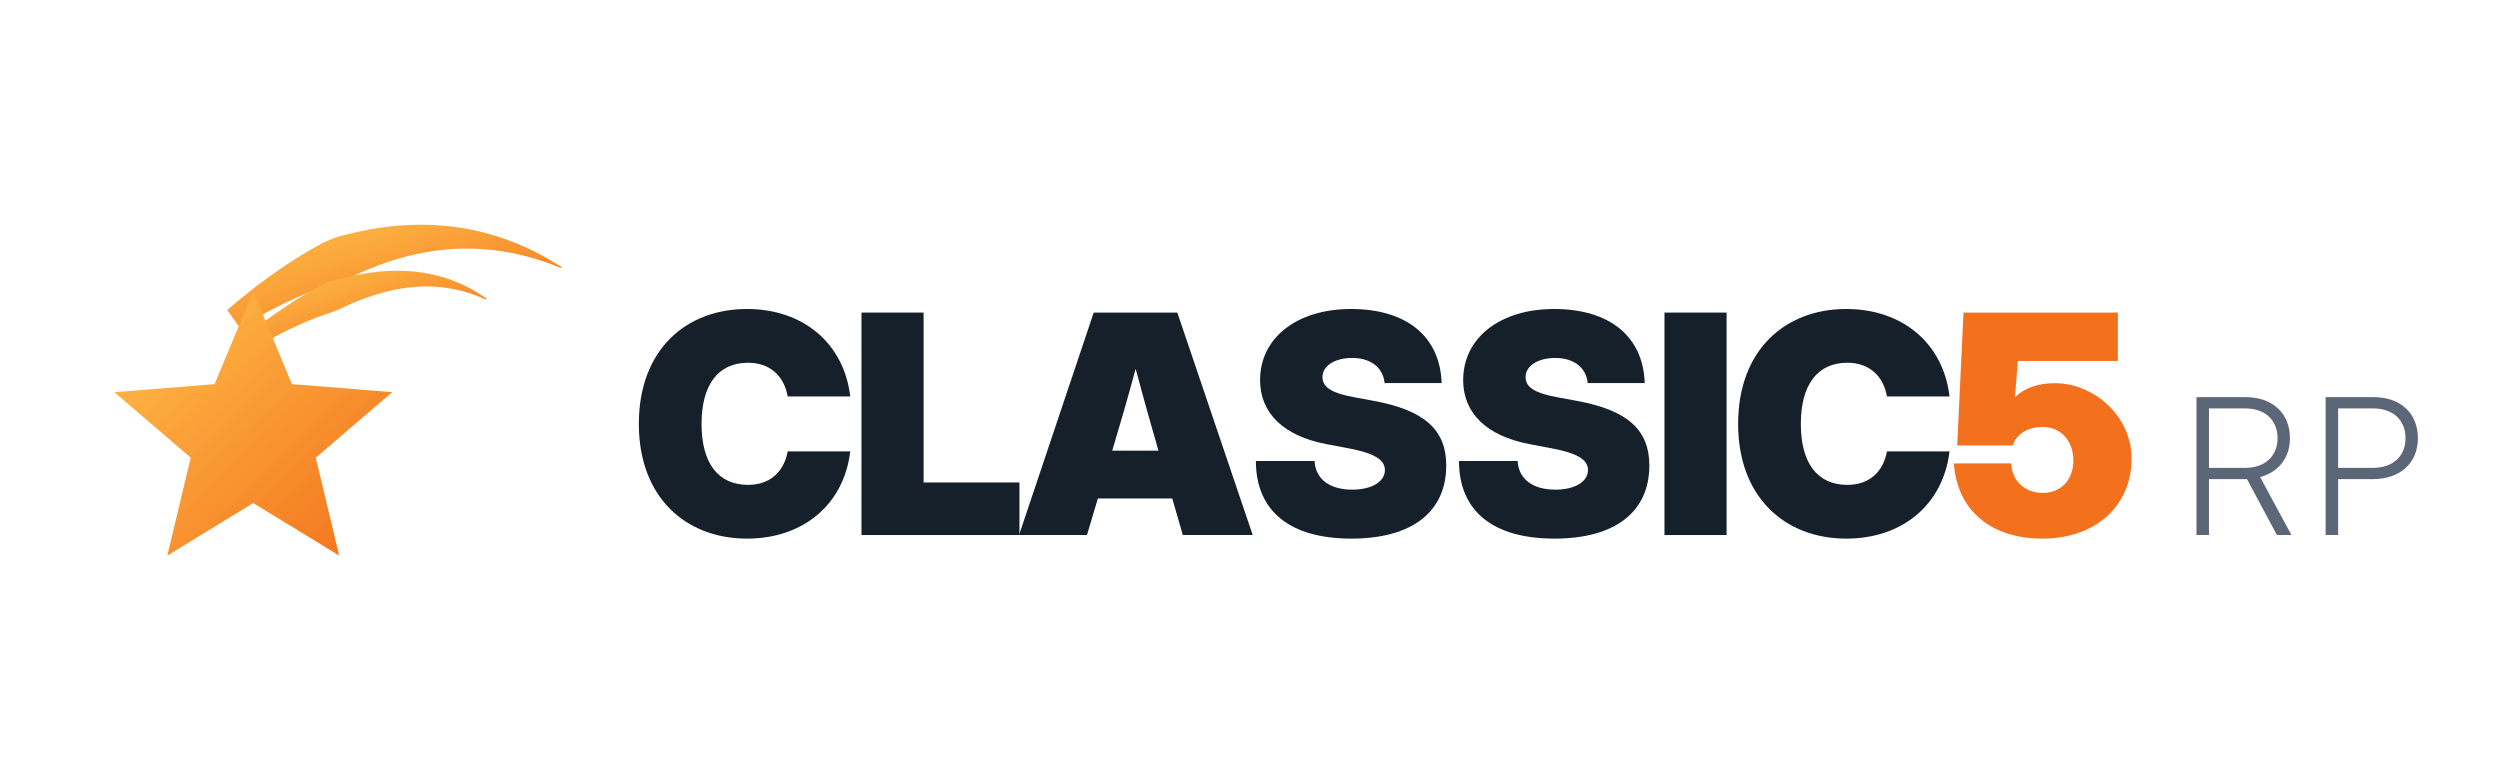
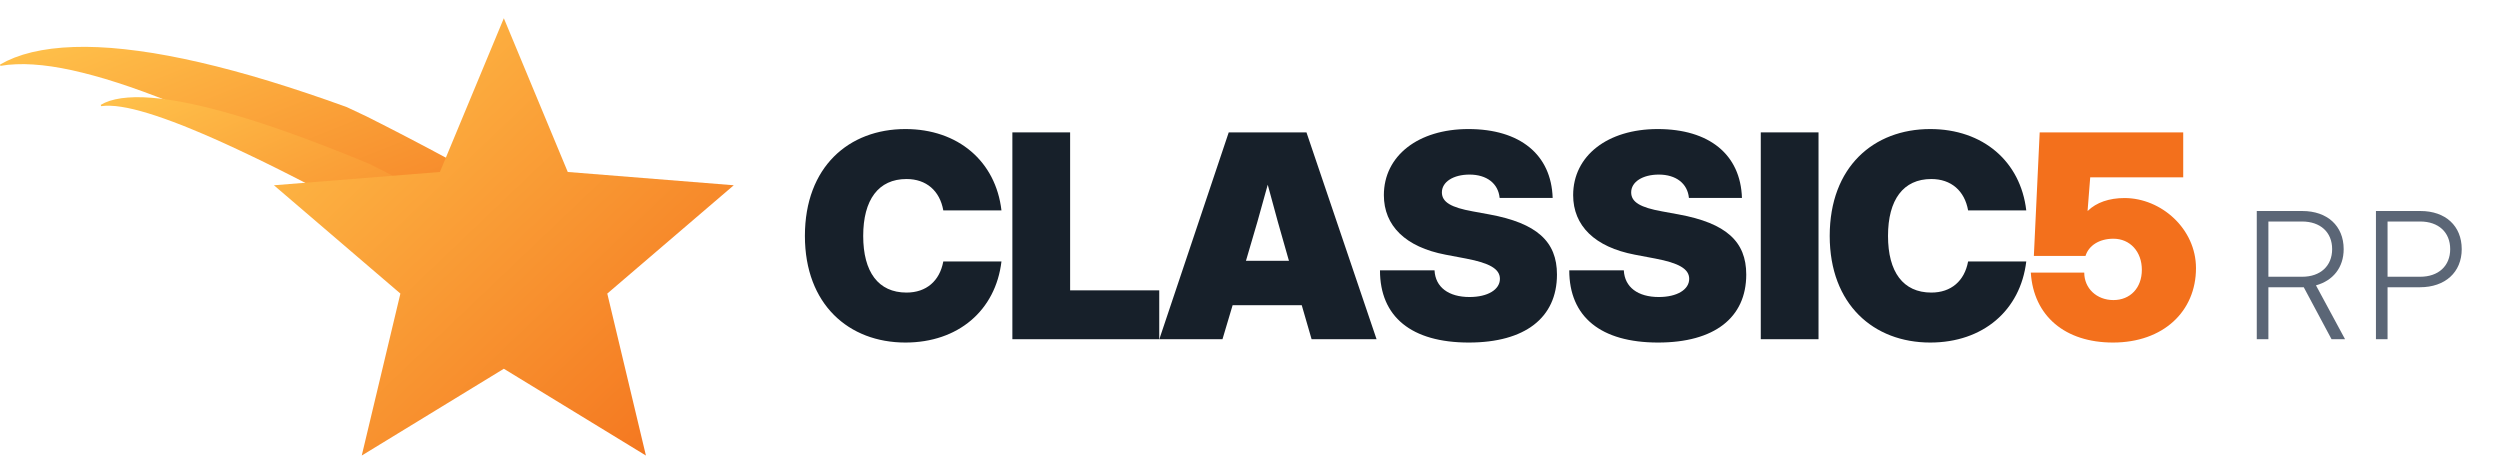
- <svg xmlns="http://www.w3.org/2000/svg" viewBox="0 0 785 240" width="785" height="240">
+ <svg xmlns="http://www.w3.org/2000/svg" viewBox="0 0 686 130" width="686" height="130">
  <defs>
    <linearGradient id="g" x1="0" y1="0" x2="1" y2="1">
      <stop offset="0" stop-color="#FFC24B" />
      <stop offset="1" stop-color="#F3701C" />
    </linearGradient>
  </defs>
-   <g transform="translate(20.0,40.6) scale(0.620)">
-     <path fill="url(#g)" d="M89.20,100.47 L95.09,96.95 L100.88,93.69 L106.61,90.66 L112.28,87.84 L117.89,85.25 L123.43,82.88 L128.91,80.73 L134.31,78.80 L139.65,77.08 L144.76,75.19 L149.61,72.91 L154.45,70.82 L159.28,68.92 L164.10,67.20 L168.91,65.68 L173.73,64.35 L178.54,63.21 L183.36,62.26 L188.18,61.50 L193.01,60.94 L197.85,60.57 L202.70,60.41 L207.56,60.45 L212.44,60.69 L217.32,61.14 L222.22,61.79 L227.14,62.66 L232.06,63.75 L237.00,65.05 L241.95,66.57 L246.90,68.30 L251.87,70.27 L252.13,69.73 L247.57,66.90 L242.95,64.26 L238.26,61.82 L233.50,59.57 L228.68,57.51 L223.79,55.66 L218.84,54.01 L213.81,52.56 L208.72,51.32 L203.57,50.29 L198.34,49.48 L193.05,48.87 L187.70,48.49 L182.28,48.32 L176.80,48.38 L171.27,48.65 L165.68,49.15 L160.04,49.87 L154.35,50.82 L148.62,51.99 L142.83,53.39 L137.01,55.01 L131.39,57.44 L125.94,60.45 L120.50,63.67 L115.09,67.07 L109.68,70.67 L104.28,74.47 L98.89,78.45 L93.51,82.63 L88.13,87.00 L82.80,91.53 Z" />
-     <path fill="url(#g)" d="M96.11,111.10 L100.78,108.39 L105.35,105.87 L109.86,103.51 L114.30,101.31 L118.68,99.27 L122.98,97.39 L127.22,95.67 L131.38,94.12 L135.47,92.72 L139.38,91.22 L143.07,89.47 L146.73,87.86 L150.35,86.39 L153.93,85.07 L157.47,83.89 L160.98,82.85 L164.46,81.96 L167.91,81.20 L171.32,80.59 L174.72,80.12 L178.08,79.80 L181.43,79.62 L184.75,79.59 L188.05,79.71 L191.34,79.98 L194.61,80.40 L197.86,80.98 L201.09,81.71 L204.31,82.60 L207.51,83.66 L210.69,84.88 L213.85,86.26 L214.15,85.74 L211.27,83.78 L208.31,81.95 L205.27,80.27 L202.16,78.73 L198.97,77.33 L195.71,76.08 L192.36,74.98 L188.95,74.04 L185.45,73.25 L181.89,72.61 L178.25,72.13 L174.53,71.81 L170.75,71.65 L166.91,71.66 L162.99,71.82 L159.02,72.15 L154.98,72.64 L150.89,73.29 L146.73,74.10 L142.52,75.08 L138.25,76.22 L133.93,77.52 L129.73,79.37 L125.62,81.63 L121.48,84.04 L117.33,86.59 L113.15,89.29 L108.95,92.13 L104.72,95.11 L100.46,98.24 L96.18,101.51 L91.89,104.90 Z" />
-     <path fill="url(#g)" d="M96.00,82.00 L115.57,129.06 L166.38,133.13 L127.67,166.29 L139.50,215.87 L96.00,189.30 L52.50,215.87 L64.33,166.29 L25.62,133.13 L76.43,129.06 Z" />
+   <g transform="translate(-5.47,-66.86) scale(0.9213)">
+     <path fill="url(#g)" d="M181.46,143.52 L174.21,139.31 L167.08,135.23 L160.10,131.28 L153.25,127.46 L146.55,123.77 L140.00,120.21 L133.58,116.78 L127.30,113.48 L121.16,110.31 L115.16,107.27 L109.24,104.48 L103.25,102.34 L97.40,100.34 L91.70,98.47 L86.15,96.73 L80.76,95.13 L75.51,93.67 L70.41,92.34 L65.47,91.15 L60.68,90.09 L56.04,89.17 L51.55,88.38 L47.22,87.74 L43.05,87.23 L39.03,86.85 L35.17,86.62 L31.47,86.52 L27.93,86.57 L24.55,86.75 L21.35,87.07 L18.32,87.53 L15.46,88.12 L12.79,88.85 L10.31,89.71 L8.02,90.70 L5.94,91.81 L6.06,92.19 L8.35,91.87 L10.73,91.71 L13.21,91.67 L15.80,91.78 L18.50,92.01 L21.32,92.37 L24.26,92.86 L27.33,93.48 L30.53,94.23 L33.87,95.10 L37.34,96.09 L40.95,97.22 L44.70,98.47 L48.59,99.85 L52.63,101.36 L56.80,103.00 L61.12,104.76 L65.59,106.66 L70.19,108.69 L74.95,110.84 L79.85,113.13 L84.89,115.54 L90.08,118.09 L95.42,120.77 L100.90,123.58 L106.76,126.00 L112.84,128.44 L119.07,131.01 L125.46,133.72 L132.00,136.56 L138.70,139.54 L145.56,142.66 L152.57,145.91 L159.73,149.30 L167.05,152.82 L174.54,156.48 Z" />
+     <path fill="url(#g)" d="M178.33,155.69 L171.93,152.01 L165.67,148.44 L159.56,144.98 L153.59,141.63 L147.77,138.39 L142.09,135.26 L136.56,132.24 L131.17,129.33 L125.92,126.53 L120.82,123.83 L115.83,121.33 L110.82,119.28 L105.95,117.34 L101.24,115.51 L96.68,113.79 L92.26,112.18 L88.00,110.69 L83.88,109.30 L79.91,108.03 L76.09,106.88 L72.42,105.83 L68.90,104.90 L65.53,104.08 L62.31,103.37 L59.24,102.78 L56.32,102.30 L53.56,101.93 L50.95,101.68 L48.49,101.54 L46.19,101.52 L44.05,101.62 L42.07,101.83 L40.27,102.16 L38.63,102.60 L37.19,103.15 L35.94,103.81 L36.06,104.19 L37.41,104.07 L38.85,104.07 L40.40,104.17 L42.07,104.39 L43.88,104.71 L45.81,105.14 L47.88,105.68 L50.09,106.32 L52.44,107.07 L54.94,107.93 L57.57,108.89 L60.36,109.96 L63.28,111.15 L66.36,112.44 L69.58,113.84 L72.95,115.35 L76.46,116.97 L80.12,118.70 L83.93,120.53 L87.89,122.48 L91.99,124.54 L96.24,126.71 L100.64,129.00 L105.18,131.39 L109.88,133.89 L114.88,136.17 L120.08,138.47 L125.43,140.89 L130.93,143.43 L136.58,146.07 L142.38,148.83 L148.34,151.70 L154.44,154.68 L160.70,157.78 L167.11,160.99 L173.67,164.31 Z" />
+     <path fill="url(#g)" d="M156.00,78.00 L175.04,123.79 L224.48,127.75 L186.81,160.01 L198.32,208.25 L156.00,182.40 L113.68,208.25 L125.19,160.01 L87.52,127.75 L136.96,123.79 Z" />
  </g>
-   <g fill="#15202B">
-     <path d="M764 -24C1145 -24 1414 208 1456 560H1037C1011 420 915 336 772 336C569 336 460 484 460 744C460 1005 570 1154 772 1154C915 1154 1012 1069 1037 928H1456C1415 1280 1145 1514 764 1514C357 1514 40 1242 40 744C40 250 357 -24 764 -24Z" transform="translate(198.720,168.000) scale(0.04688,-0.04688) translate(0.00,0)" />
-     <path d="M80 0H1138V352H496V1490H80Z" transform="translate(198.720,168.000) scale(0.04688,-0.04688) translate(1451.33,0)" />
-     <path d="M0 0H455L528 245H1026L1097 0H1565L1060 1490H500ZM624 565 628 578C682 758 732 932 781 1113C829 932 878 758 930 578L934 565Z" transform="translate(198.720,168.000) scale(0.04688,-0.04688) translate(2586.67,0)" />
-     <path d="M704 -24C1108 -24 1339 154 1339 466C1339 704 1194 836 852 899L732 921C577 949 510 987 510 1058C510 1133 592 1186 709 1186C833 1186 916 1122 926 1018H1308C1298 1330 1073 1514 701 1514C339 1514 92 1321 92 1038C92 817 248 664 536 609L684 581C852 549 928 507 928 435C928 357 840 304 709 304C558 304 463 375 457 496H64C64 161 291 -24 704 -24Z" transform="translate(198.720,168.000) scale(0.04688,-0.04688) translate(4109.00,0)" />
-     <path d="M704 -24C1108 -24 1339 154 1339 466C1339 704 1194 836 852 899L732 921C577 949 510 987 510 1058C510 1133 592 1186 709 1186C833 1186 916 1122 926 1018H1308C1298 1330 1073 1514 701 1514C339 1514 92 1321 92 1038C92 817 248 664 536 609L684 581C852 549 928 507 928 435C928 357 840 304 709 304C558 304 463 375 457 496H64C64 161 291 -24 704 -24Z" transform="translate(198.720,168.000) scale(0.04688,-0.04688) translate(5469.33,0)" />
-     <path d="M496 1490H80V0H496Z" transform="translate(198.720,168.000) scale(0.04688,-0.04688) translate(6829.67,0)" />
-     <path d="M764 -24C1145 -24 1414 208 1456 560H1037C1011 420 915 336 772 336C569 336 460 484 460 744C460 1005 570 1154 772 1154C915 1154 1012 1069 1037 928H1456C1415 1280 1145 1514 764 1514C357 1514 40 1242 40 744C40 250 357 -24 764 -24Z" transform="translate(198.720,168.000) scale(0.04688,-0.04688) translate(7363.00,0)" />
+   <g fill="#17202A">
+     <path d="M764 -24C1145 -24 1414 208 1456 560H1037C1011 420 915 336 772 336C569 336 460 484 460 744C460 1005 570 1154 772 1154C915 1154 1012 1069 1037 928H1456C1415 1280 1145 1514 764 1514C357 1514 40 1242 40 744C40 250 357 -24 764 -24Z" transform="translate(219.342,93.080) scale(0.03809,-0.03809) translate(0.00,0)" />
+     <path d="M80 0H1138V352H496V1490H80Z" transform="translate(219.342,93.080) scale(0.03809,-0.03809) translate(1454.62,0)" />
+     <path d="M0 0H455L528 245H1026L1097 0H1565L1060 1490H500ZM624 565 628 578C682 758 732 932 781 1113C829 932 878 758 930 578L934 565Z" transform="translate(219.342,93.080) scale(0.03809,-0.03809) translate(2593.23,0)" />
+     <path d="M704 -24C1108 -24 1339 154 1339 466C1339 704 1194 836 852 899L732 921C577 949 510 987 510 1058C510 1133 592 1186 709 1186C833 1186 916 1122 926 1018H1308C1298 1330 1073 1514 701 1514C339 1514 92 1321 92 1038C92 817 248 664 536 609L684 581C852 549 928 507 928 435C928 357 840 304 709 304C558 304 463 375 457 496H64C64 161 291 -24 704 -24Z" transform="translate(219.342,93.080) scale(0.03809,-0.03809) translate(4118.85,0)" />
+     <path d="M704 -24C1108 -24 1339 154 1339 466C1339 704 1194 836 852 899L732 921C577 949 510 987 510 1058C510 1133 592 1186 709 1186C833 1186 916 1122 926 1018H1308C1298 1330 1073 1514 701 1514C339 1514 92 1321 92 1038C92 817 248 664 536 609L684 581C852 549 928 507 928 435C928 357 840 304 709 304C558 304 463 375 457 496H64C64 161 291 -24 704 -24Z" transform="translate(219.342,93.080) scale(0.03809,-0.03809) translate(5482.46,0)" />
+     <path d="M496 1490H80V0H496Z" transform="translate(219.342,93.080) scale(0.03809,-0.03809) translate(6846.08,0)" />
+     <path d="M764 -24C1145 -24 1414 208 1456 560H1037C1011 420 915 336 772 336C569 336 460 484 460 744C460 1005 570 1154 772 1154C915 1154 1012 1069 1037 928H1456C1415 1280 1145 1514 764 1514C357 1514 40 1242 40 744C40 250 357 -24 764 -24Z" transform="translate(219.342,93.080) scale(0.03809,-0.03809) translate(7382.69,0)" />
  </g>
  <g fill="#F3701C">
-     <path d="M627 -24C989 -24 1225 200 1225 512C1225 795 975 1017 710 1017C600 1017 507 985 446 925H444L463 1166H1133V1490H99L57 600H429C452 674 527 724 630 724C750 724 835 631 835 500C835 370 752 282 630 282C510 282 420 366 420 480H35C55 166 283 -24 627 -24Z" transform="translate(611.892,168.000) scale(0.04688,-0.04688) translate(0.00,0)" />
+     <path d="M627 -24C989 -24 1225 200 1225 512C1225 795 975 1017 710 1017C600 1017 507 985 446 925H444L463 1166H1133V1490H99L57 600H429C452 674 527 724 630 724C750 724 835 631 835 500C835 370 752 282 630 282C510 282 420 366 420 480H35C55 166 283 -24 627 -24Z" transform="translate(555.919,93.080) scale(0.03809,-0.03809) translate(0.00,0)" />
  </g>
  <g fill="#5B6676">
-     <path d="M155 0H290V604H676C684 604 693 604 701 604L1024 0H1181L843 626C1040 680 1165 832 1165 1047C1165 1317 975 1490 685 1490H155ZM290 726V1368H681C894 1368 1031 1244 1031 1047C1031 851 894 726 683 726Z" transform="translate(685.189,168.000) scale(0.02906,-0.02906) translate(0.00,0)" />
-     <path d="M155 0H290V604H667C958 604 1152 777 1152 1047C1152 1317 963 1490 673 1490H155ZM290 726V1368H669C881 1368 1018 1244 1018 1047C1018 851 881 726 669 726Z" transform="translate(685.189,168.000) scale(0.02906,-0.02906) translate(1395.63,0)" />
+     <path d="M155 0H290V604H676C684 604 693 604 701 604L1024 0H1181L843 626C1040 680 1165 832 1165 1047C1165 1317 975 1490 685 1490H155ZM290 726V1368H681C894 1368 1031 1244 1031 1047C1031 851 894 726 683 726Z" transform="translate(615.598,93.080) scale(0.02361,-0.02361) translate(0.00,0)" />
+     <path d="M155 0H290V604H667C958 604 1152 777 1152 1047C1152 1317 963 1490 673 1490H155ZM290 726V1368H669C881 1368 1018 1244 1018 1047C1018 851 881 726 669 726Z" transform="translate(615.598,93.080) scale(0.02361,-0.02361) translate(1385.05,0)" />
  </g>
</svg>
